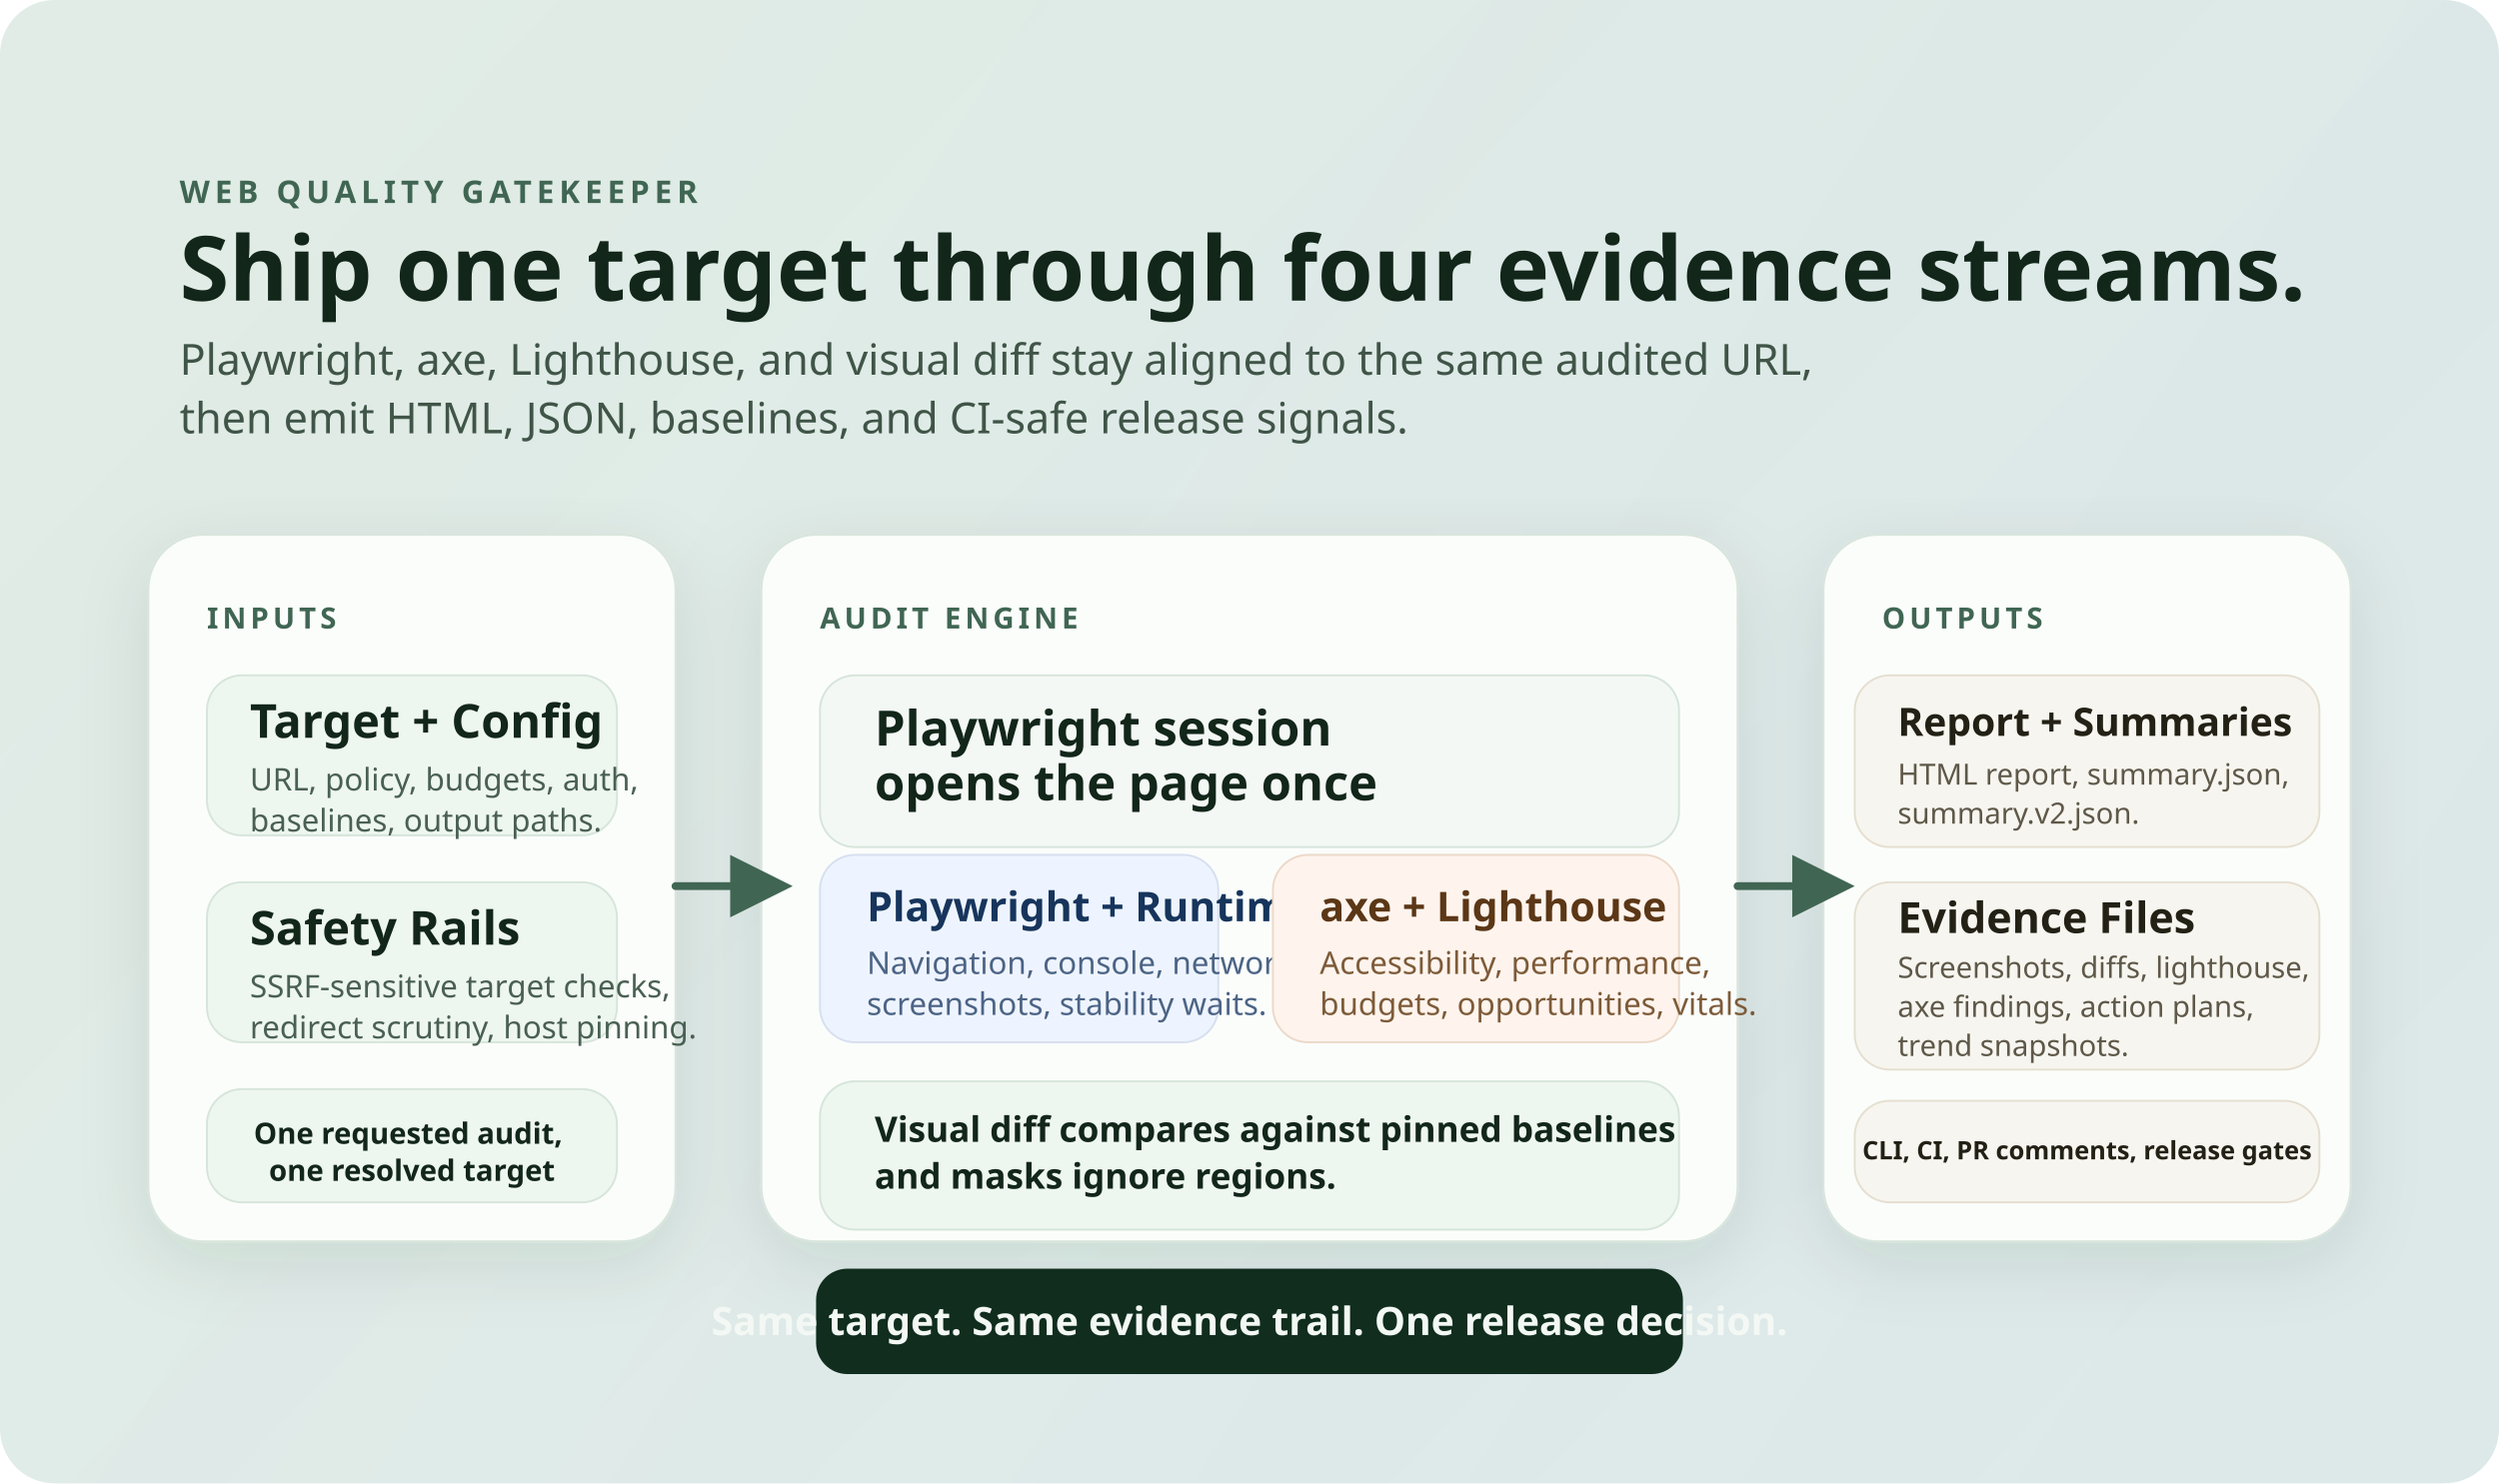
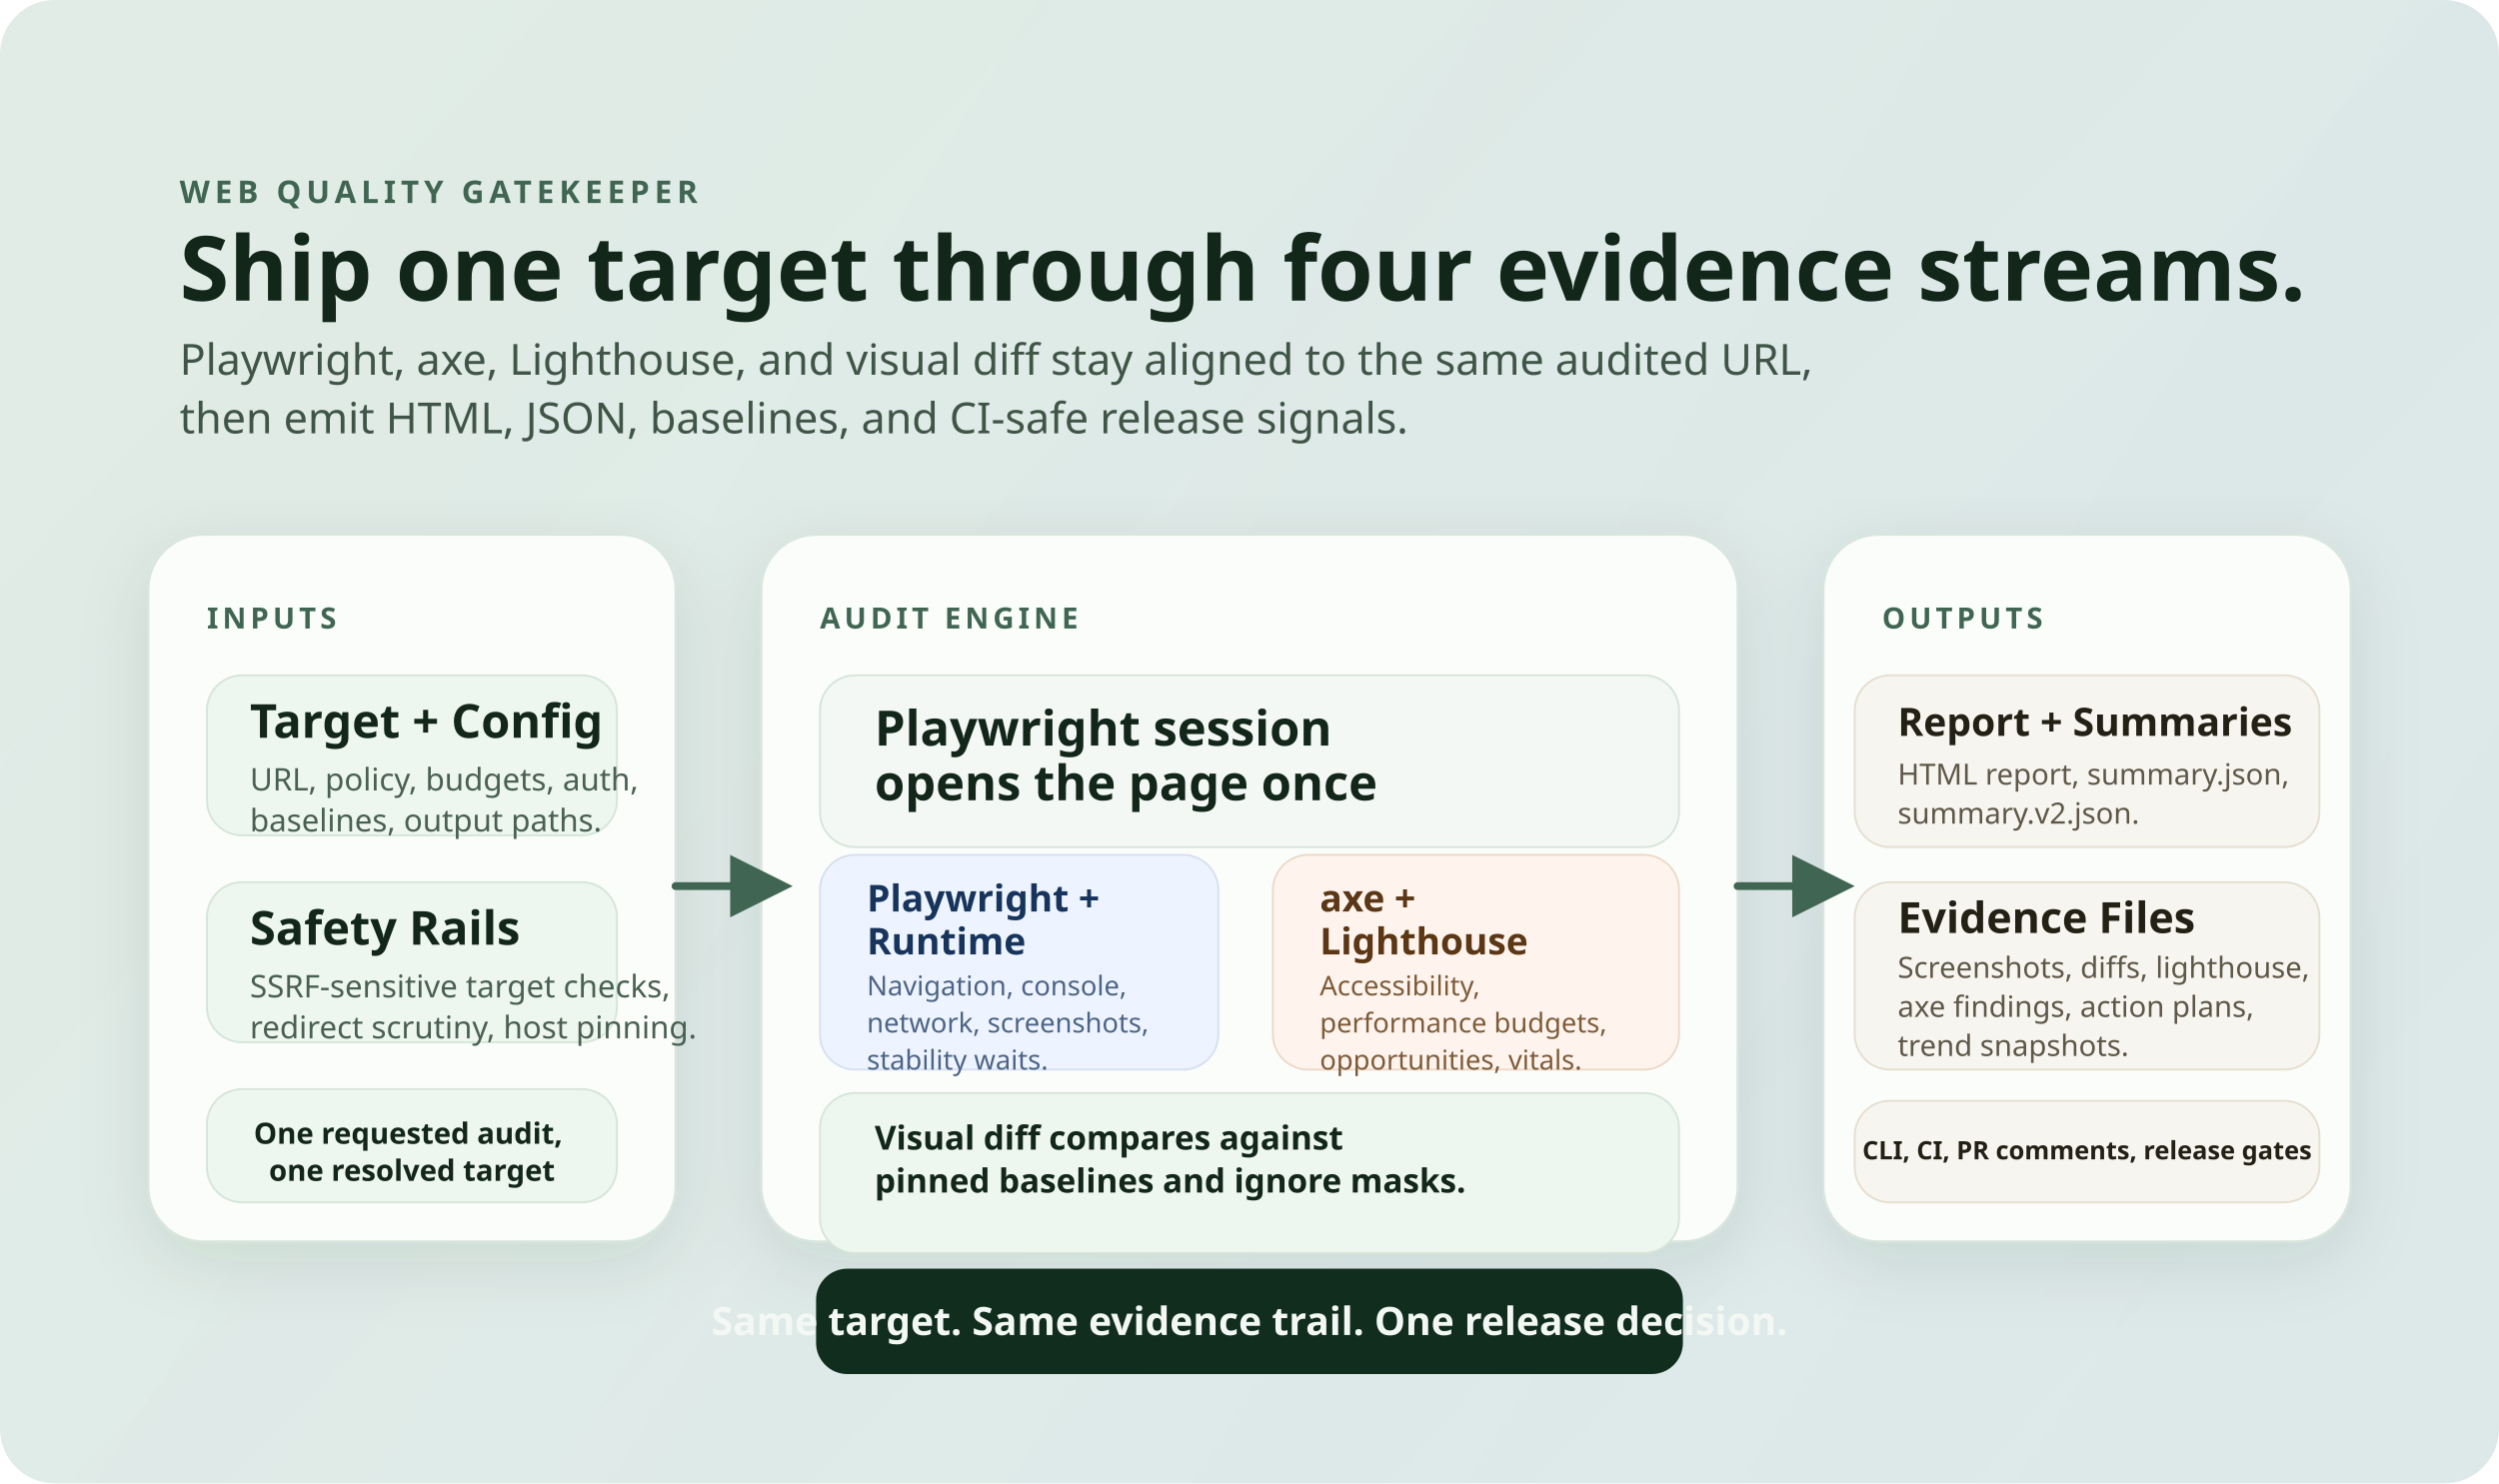
<svg xmlns="http://www.w3.org/2000/svg" viewBox="0 0 1280 760" fill="none">
  <defs>
    <linearGradient id="bg" x1="140" y1="64" x2="1140" y2="700" gradientUnits="userSpaceOnUse">
      <stop offset="0" stop-color="#f7faf7" />
      <stop offset="1" stop-color="#edf4ef" />
    </linearGradient>
    <linearGradient id="accent" x1="240" y1="0" x2="1040" y2="760" gradientUnits="userSpaceOnUse">
      <stop offset="0" stop-color="#0f6a44" stop-opacity="0.10" />
      <stop offset="1" stop-color="#215ea6" stop-opacity="0.08" />
    </linearGradient>
    <filter id="shadow" x="-8%" y="-8%" width="116%" height="124%">
      <feDropShadow dx="0" dy="10" stdDeviation="18" flood-color="#183423" flood-opacity="0.10" />
    </filter>
    <marker id="arrow" markerWidth="12" markerHeight="12" refX="6" refY="6" orient="auto-start-reverse">
      <path d="M2 2L10 6L2 10V2Z" fill="#406653" />
    </marker>
  </defs>
  <rect width="1280" height="760" rx="28" fill="url(#bg)" />
  <rect width="1280" height="760" rx="28" fill="url(#accent)" />
  <g font-family="'IBM Plex Sans','Avenir Next','Segoe UI',sans-serif" fill="#12261a">
    <text x="92" y="104" font-size="16" font-weight="700" letter-spacing="0.16em" fill="#406653">WEB QUALITY GATEKEEPER</text>
    <text x="92" y="154" font-size="46" font-weight="700">Ship one target through four evidence streams.</text>
    <text x="92" y="192" font-size="22" fill="#405548">
      Playwright, axe, Lighthouse, and visual diff stay aligned to the same audited URL,
    </text>
    <text x="92" y="222" font-size="22" fill="#405548">
      then emit HTML, JSON, baselines, and CI-safe release signals.
    </text>
  </g>
  <g filter="url(#shadow)">
    <rect x="76" y="274" width="270" height="362" rx="28" fill="#fbfdfb" stroke="#d8e5dc" />
    <rect x="390" y="274" width="500" height="362" rx="28" fill="#fbfdfb" stroke="#d8e5dc" />
    <rect x="934" y="274" width="270" height="362" rx="28" fill="#fbfdfb" stroke="#d8e5dc" />
  </g>
  <g font-family="'IBM Plex Sans','Avenir Next','Segoe UI',sans-serif">
    <text x="106" y="322" font-size="15" font-weight="700" letter-spacing="0.14em" fill="#406653">INPUTS</text>
    <text x="420" y="322" font-size="15" font-weight="700" letter-spacing="0.14em" fill="#406653">AUDIT ENGINE</text>
    <text x="964" y="322" font-size="15" font-weight="700" letter-spacing="0.14em" fill="#406653">OUTPUTS</text>
    <rect x="106" y="346" width="210" height="82" rx="18" fill="#eef6f0" stroke="#d6e5da" />
    <text x="128" y="378" font-size="24" font-weight="700" fill="#12261a">Target + Config</text>
    <text x="128" y="405" font-size="16" fill="#496052">URL, policy, budgets, auth,</text>
    <text x="128" y="426" font-size="16" fill="#496052">baselines, output paths.</text>
    <rect x="106" y="452" width="210" height="82" rx="18" fill="#eef6f0" stroke="#d6e5da" />
    <text x="128" y="484" font-size="24" font-weight="700" fill="#12261a">Safety Rails</text>
    <text x="128" y="511" font-size="16" fill="#496052">SSRF-sensitive target checks,</text>
    <text x="128" y="532" font-size="16" fill="#496052">redirect scrutiny, host pinning.</text>
    <rect x="106" y="558" width="210" height="58" rx="18" fill="#eef6f0" stroke="#d6e5da" />
    <text x="211" y="586" text-anchor="middle" font-size="15" font-weight="700" fill="#12261a">
      <tspan x="211" dy="0">One requested audit,</tspan>
      <tspan x="211" dy="19">one resolved target</tspan>
    </text>
    <rect x="420" y="346" width="440" height="88" rx="18" fill="#f4f8f5" stroke="#d6e5da" />
    <text x="448" y="382" font-size="25" font-weight="700" fill="#12261a">
      <tspan x="448" dy="0">Playwright session</tspan>
      <tspan x="448" dy="28">opens the page once</tspan>
    </text>
-     <rect x="420" y="438" width="204" height="96" rx="18" fill="#eef4ff" stroke="#d7e0ef" />
-     <text x="444" y="472" font-size="21" font-weight="700" fill="#17355c">Playwright + Runtime</text>
-     <text x="444" y="499" font-size="16" fill="#4c6485">Navigation, console, network,</text>
-     <text x="444" y="520" font-size="16" fill="#4c6485">screenshots, stability waits.</text>
-     <rect x="652" y="438" width="208" height="96" rx="18" fill="#fff4ed" stroke="#ecd9c9" />
-     <text x="676" y="472" font-size="21" font-weight="700" fill="#5b3716">axe + Lighthouse</text>
-     <text x="676" y="499" font-size="16" fill="#7d5b39">Accessibility, performance,</text>
-     <text x="676" y="520" font-size="16" fill="#7d5b39">budgets, opportunities, vitals.</text>
-     <rect x="420" y="554" width="440" height="76" rx="18" fill="#eef6f0" stroke="#d6e5da" />
-     <text x="448" y="585" font-size="18" font-weight="700" fill="#12261a">
-       <tspan x="448" dy="0">Visual diff compares against pinned baselines</tspan>
-       <tspan x="448" dy="24">and masks ignore regions.</tspan>
+     <rect x="420" y="438" width="204" height="110" rx="18" fill="#eef4ff" stroke="#d7e0ef" />
+     <text x="444" y="467" font-size="19" font-weight="700" fill="#17355c">
+       <tspan x="444" dy="0">Playwright +</tspan>
+       <tspan x="444" dy="22">Runtime</tspan>
+     </text>
+     <text x="444" y="510" font-size="14" fill="#4c6485">Navigation, console,</text>
+     <text x="444" y="529" font-size="14" fill="#4c6485">network, screenshots,</text>
+     <text x="444" y="548" font-size="14" fill="#4c6485">stability waits.</text>
+     <rect x="652" y="438" width="208" height="110" rx="18" fill="#fff4ed" stroke="#ecd9c9" />
+     <text x="676" y="467" font-size="19" font-weight="700" fill="#5b3716">
+       <tspan x="676" dy="0">axe +</tspan>
+       <tspan x="676" dy="22">Lighthouse</tspan>
+     </text>
+     <text x="676" y="510" font-size="14" fill="#7d5b39">Accessibility,</text>
+     <text x="676" y="529" font-size="14" fill="#7d5b39">performance budgets,</text>
+     <text x="676" y="548" font-size="14" fill="#7d5b39">opportunities, vitals.</text>
+     <rect x="420" y="560" width="440" height="82" rx="18" fill="#eef6f0" stroke="#d6e5da" />
+     <text x="448" y="589" font-size="17" font-weight="700" fill="#12261a">
+       <tspan x="448" dy="0">Visual diff compares against</tspan>
+       <tspan x="448" dy="22">pinned baselines and ignore masks.</tspan>
    </text>
    <rect x="950" y="346" width="238" height="88" rx="18" fill="#f7f5ef" stroke="#e5dfd0" />
    <text x="972" y="377" font-size="20" font-weight="700" fill="#232015">Report + Summaries</text>
    <text x="972" y="402" font-size="15" fill="#5e5849">HTML report, summary.json,</text>
    <text x="972" y="422" font-size="15" fill="#5e5849">summary.v2.json.</text>
    <rect x="950" y="452" width="238" height="96" rx="18" fill="#f7f5ef" stroke="#e5dfd0" />
    <text x="972" y="478" font-size="22" font-weight="700" fill="#232015">Evidence Files</text>
    <text x="972" y="501" font-size="15" fill="#5e5849">Screenshots, diffs, lighthouse,</text>
    <text x="972" y="521" font-size="15" fill="#5e5849">axe findings, action plans,</text>
    <text x="972" y="541" font-size="15" fill="#5e5849">trend snapshots.</text>
    <rect x="950" y="564" width="238" height="52" rx="18" fill="#f7f5ef" stroke="#e5dfd0" />
    <text x="1069" y="594" text-anchor="middle" font-size="13" font-weight="700" fill="#232015">
      CLI, CI, PR comments, release gates
    </text>
  </g>
  <g stroke="#406653" stroke-width="4" stroke-linecap="round" marker-end="url(#arrow)">
    <path d="M346 454H390" />
    <path d="M890 454H934" />
  </g>
  <g font-family="'IBM Plex Sans','Avenir Next','Segoe UI',sans-serif">
    <rect x="418" y="650" width="444" height="54" rx="16" fill="#102d1e" />
    <text x="640" y="684" text-anchor="middle" font-size="20" font-weight="700" fill="#f3f8f4">
      Same target. Same evidence trail. One release decision.
    </text>
  </g>
</svg>
